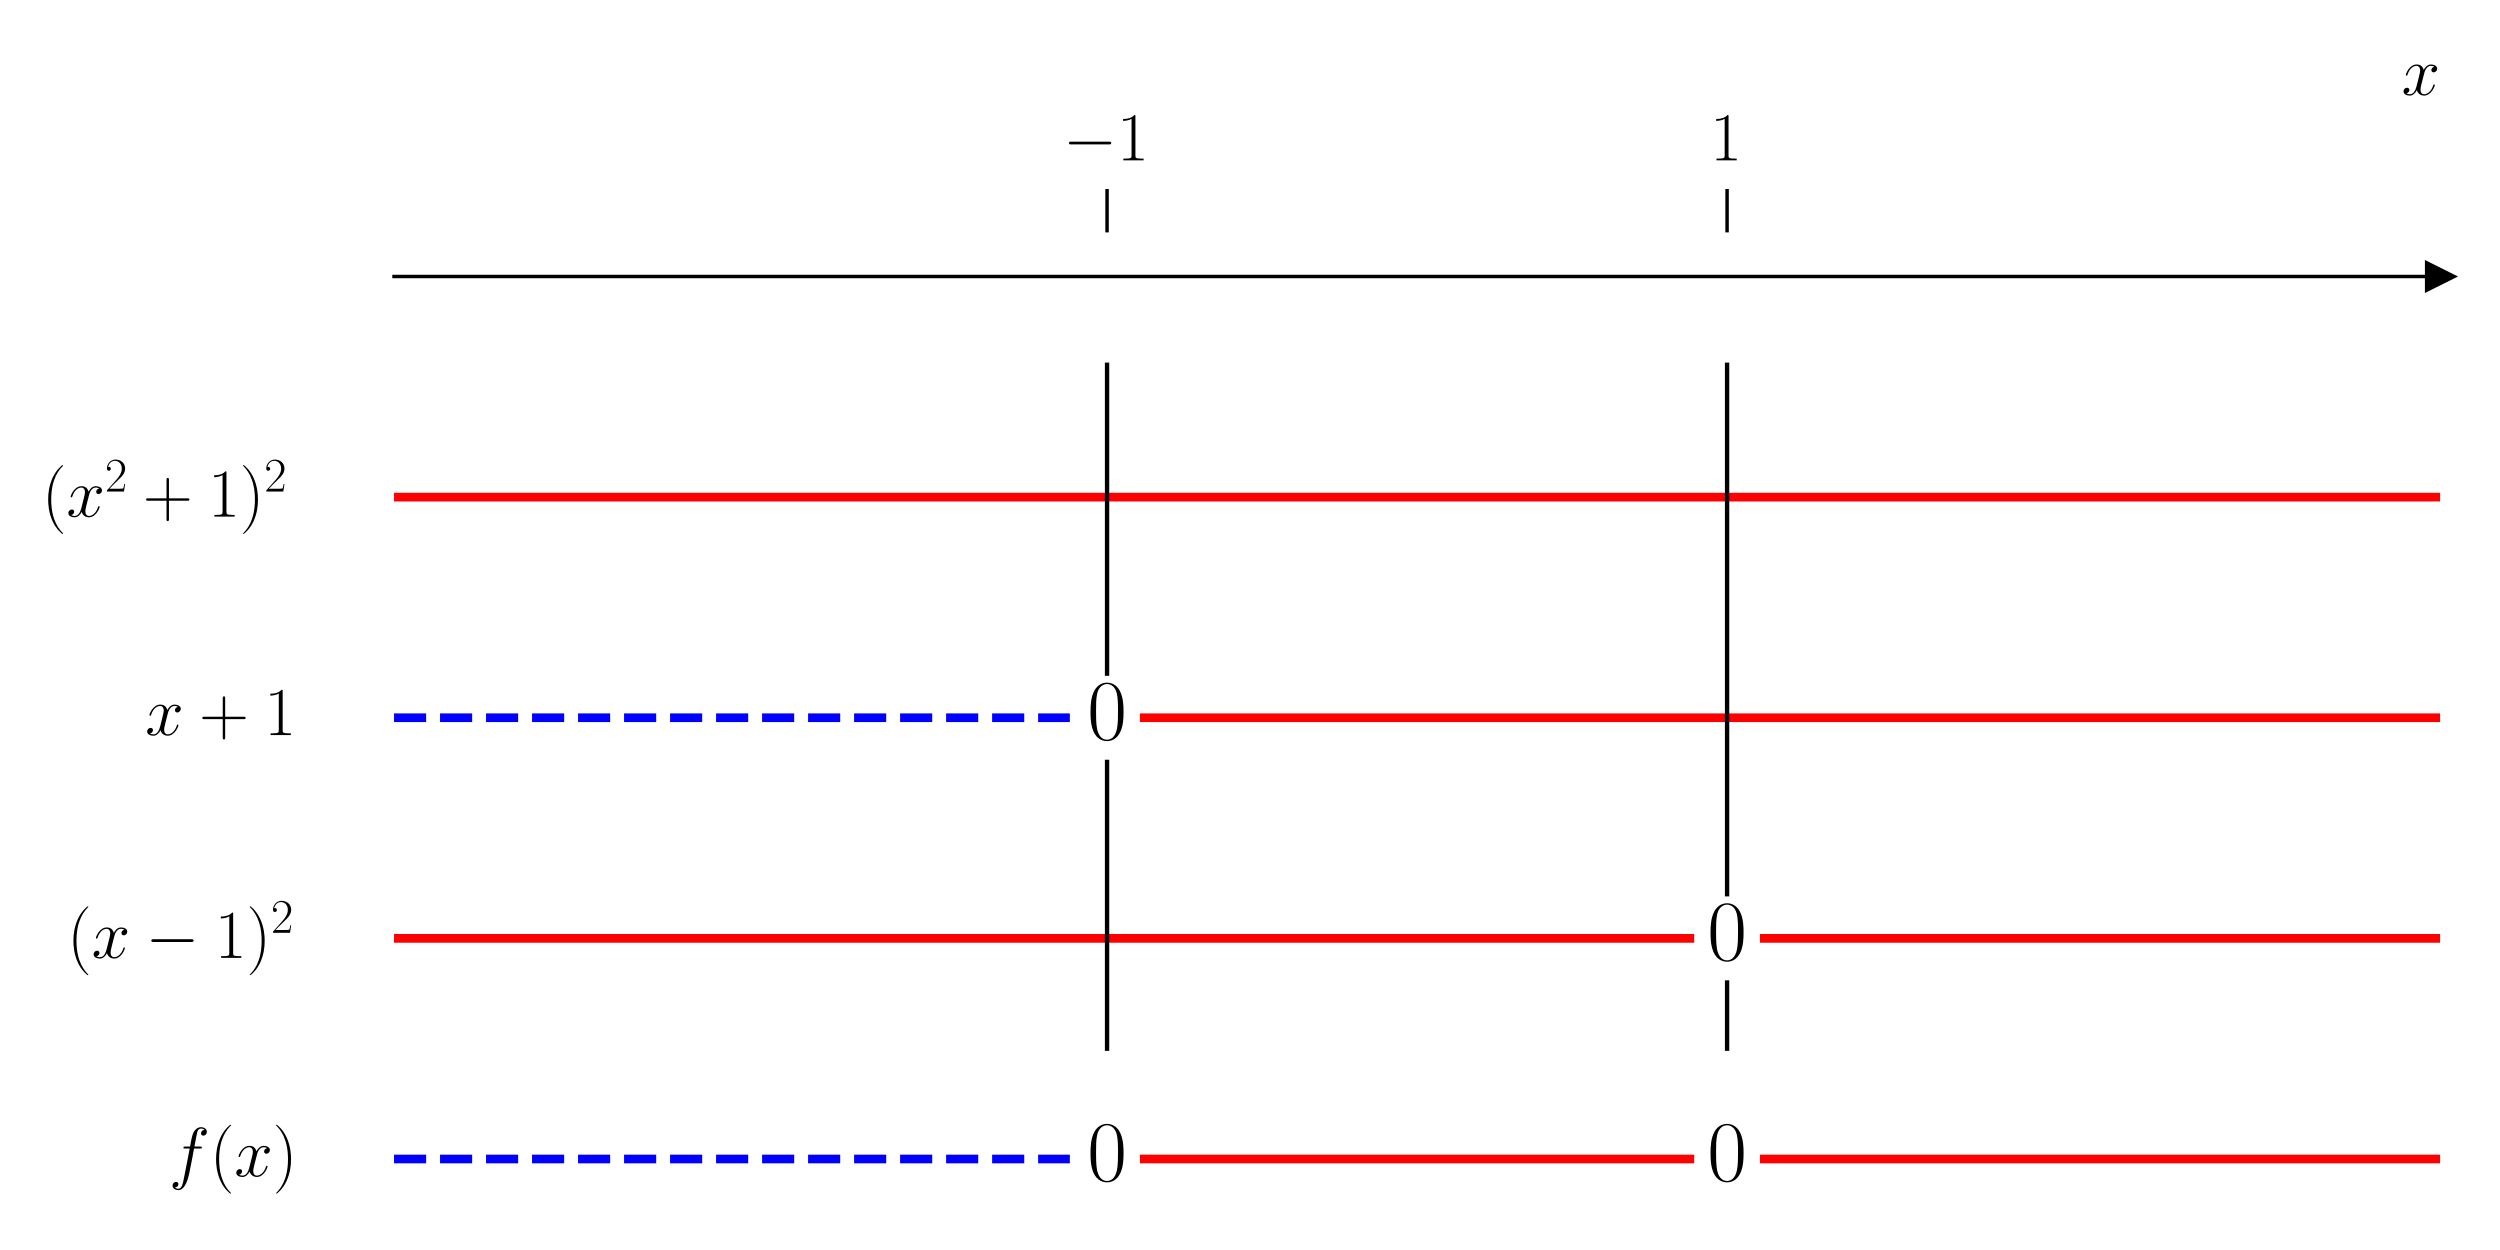
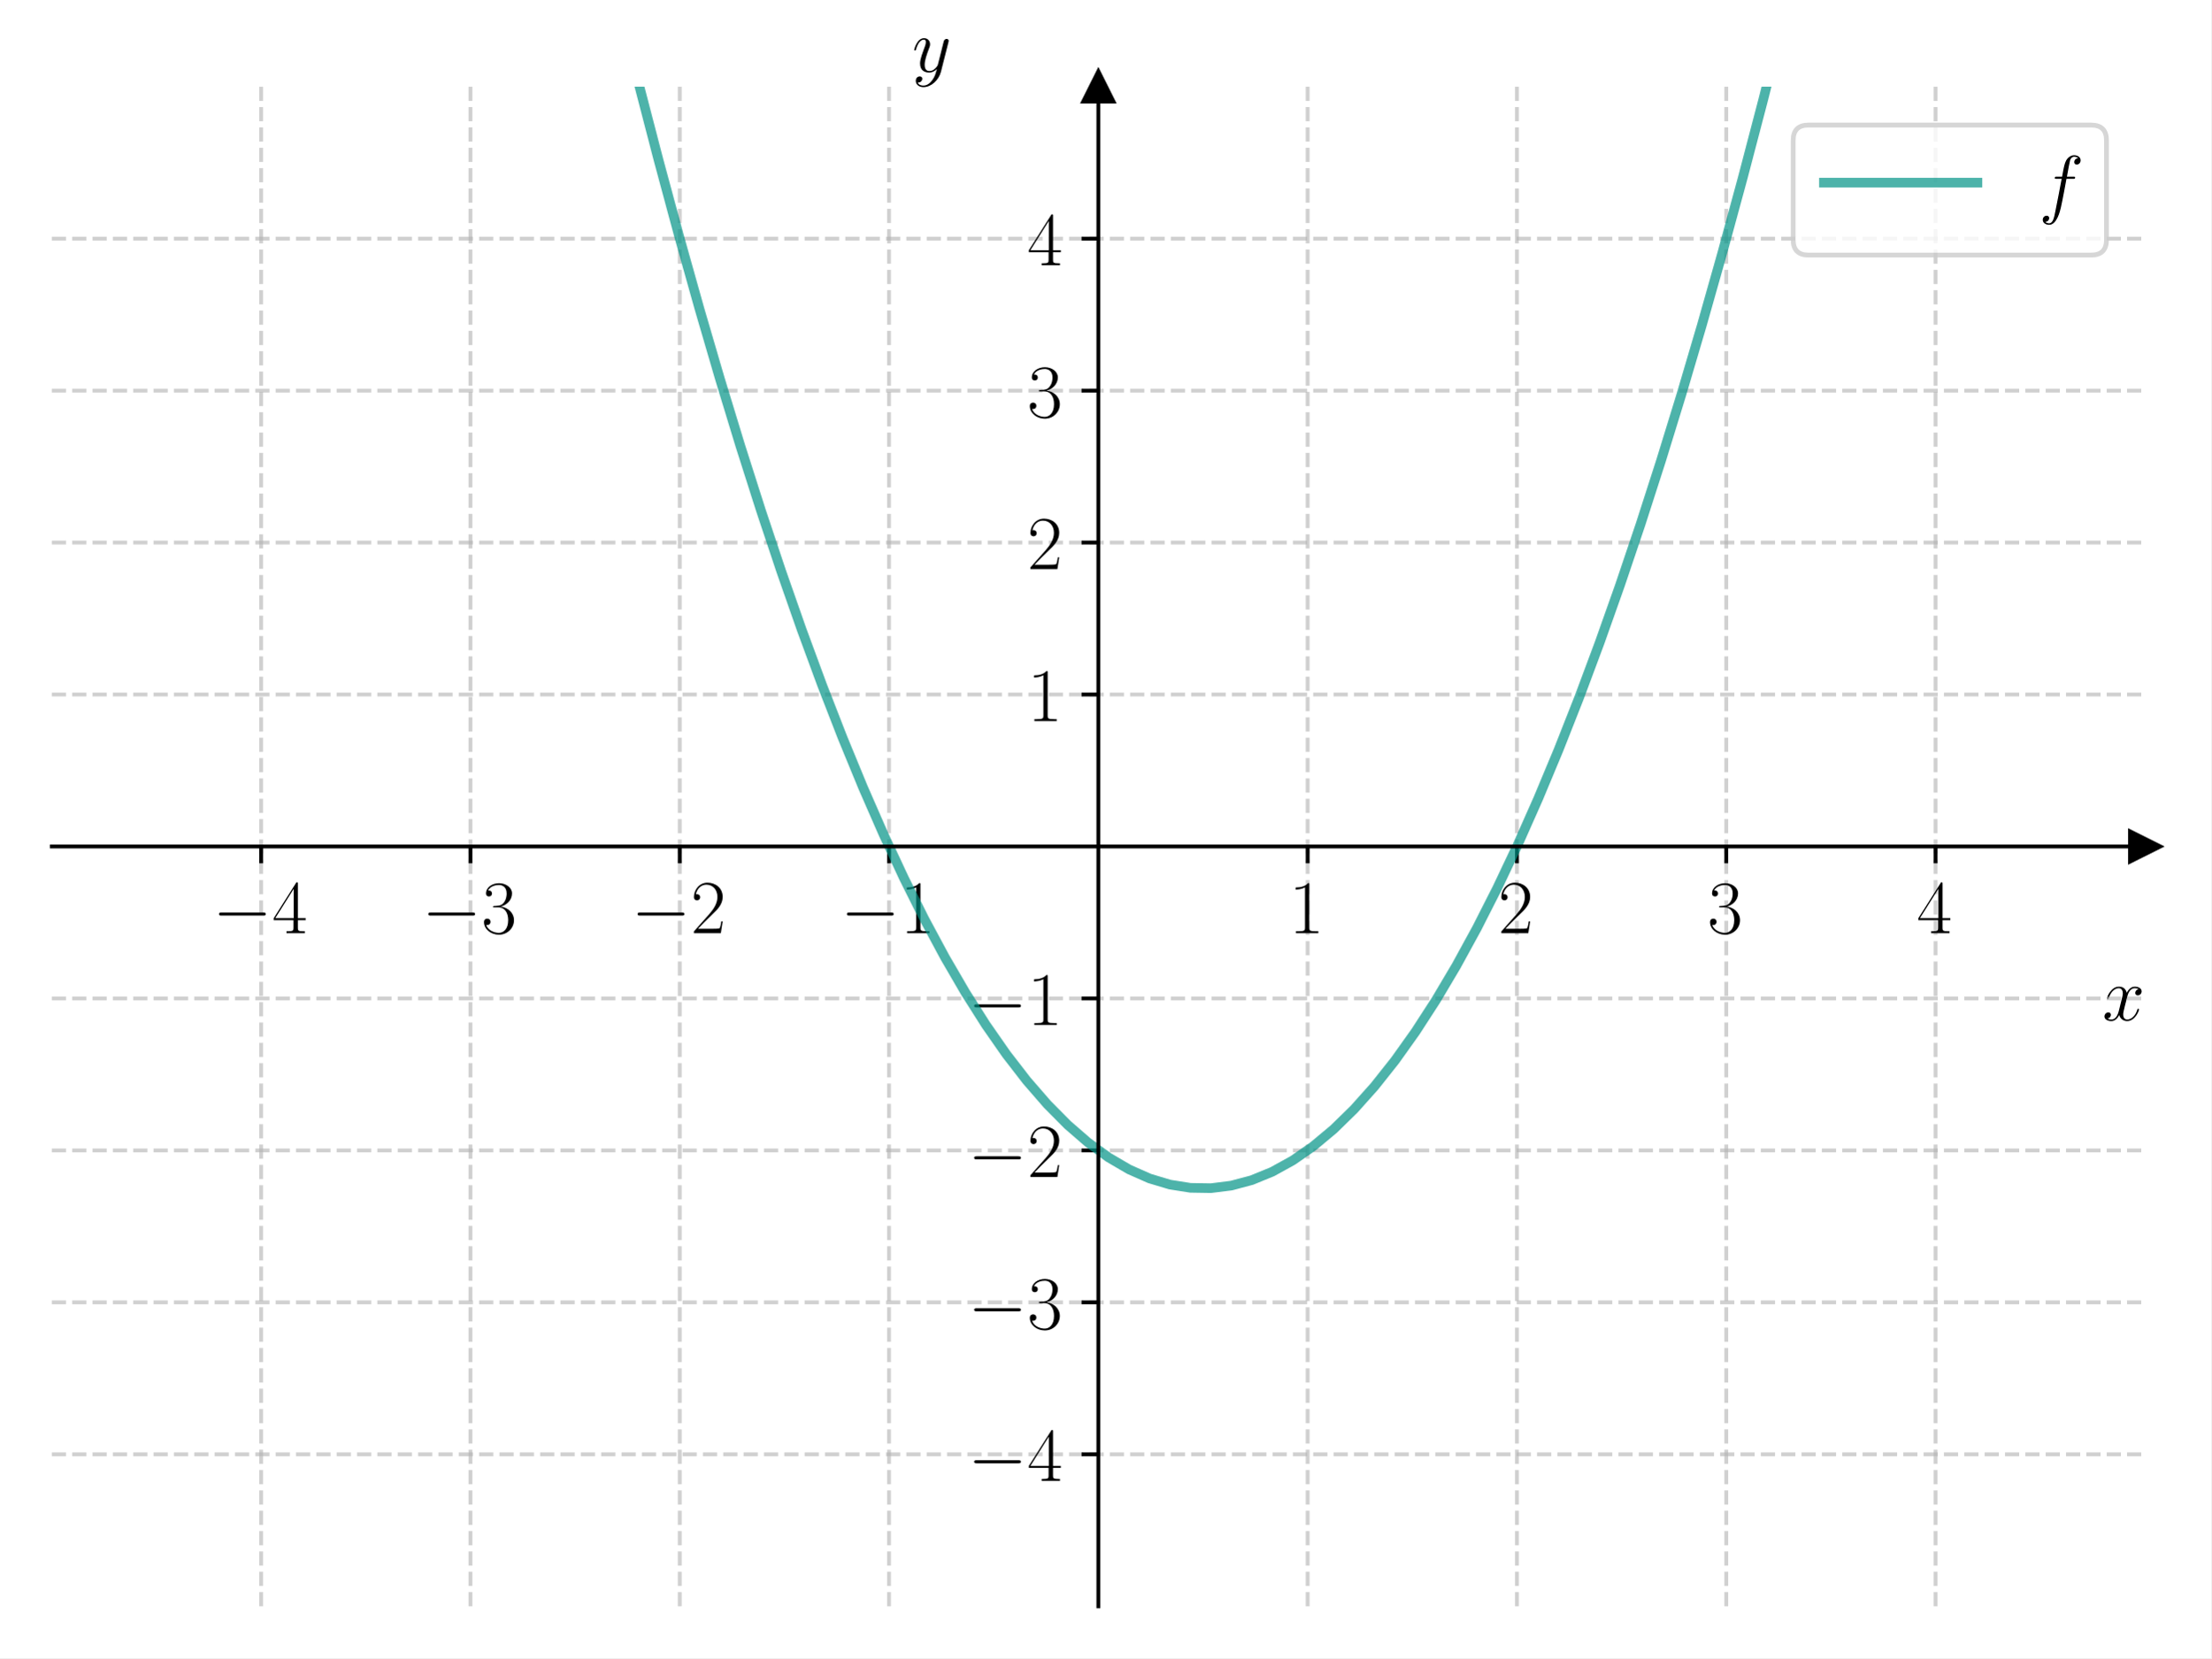
- <svg xmlns="http://www.w3.org/2000/svg" xmlns:xlink="http://www.w3.org/1999/xlink" width="576pt" height="288pt" viewBox="0 0 576 288" version="1.1">
+ <svg xmlns="http://www.w3.org/2000/svg" xmlns:xlink="http://www.w3.org/1999/xlink" width="460.8pt" height="345.6pt" viewBox="0 0 460.8 345.6" version="1.1">
  <defs>
    <style type="text/css">*{stroke-linejoin: round; stroke-linecap: butt}</style>
  </defs>
  <g id="figure_1">
    <g id="patch_1">
-       <path d="M 0 288  L 576 288  L 576 0  L 0 0  z " style="fill: #ffffff" />
+       <path d="M 0 345.6  L 460.8 345.6  L 460.8 0  L 0 0  z " style="fill: #ffffff" />
    </g>
    <g id="axes_1">
      <g id="patch_2">
-         <path d="M 90.784 277.2  L 562.2 277.2  L 562.2 53.539  L 90.784 53.539  z " style="fill: #ffffff" />
+         <path d="M 10.8 334.8  L 447 334.8  L 447 18.065  L 10.8 18.065  z " style="fill: #ffffff" />
      </g>
      <g id="matplotlib.axis_1">
        <g id="xtick_1">
          <g id="line2d_1">
-             <defs>
-               <path id="mc274e91685" d="M 0 0  L 0 -10  " style="stroke: #000000; stroke-width: 0.8" />
-             </defs>
-             <g>
-               <use xlink:href="#mc274e91685" x="255.065" y="53.539" style="stroke: #000000; stroke-width: 0.8" />
+             <path d="M 54.42 334.8  L 54.42 18.065  " clip-path="url(#p35b4b54b92)" style="fill: none; stroke-dasharray: 2.96,1.28; stroke-dashoffset: 0; stroke: #b0b0b0; stroke-opacity: 0.6; stroke-width: 0.8" />
+           </g>
+           <g id="line2d_2">
+             <defs>
+               <path id="m2659e8763a" d="M 0 0  L 0 3.5  " style="stroke: #000000; stroke-width: 0.8" />
+             </defs>
+             <g>
+               <use xlink:href="#m2659e8763a" x="54.42" y="176.432" style="stroke: #000000; stroke-width: 0.8" />
            </g>
          </g>
          <g id="text_1">
-             <g transform="translate(244.9645 36.93918) scale(0.16 -0.16)">
+             <g transform="translate(44.31901 194.5019) scale(0.16 -0.16)">
              <defs>
                <path id="CMSY10-0" d="M 4218 1472  C 4326 1472 4442 1472 4442 1600  C 4442 1728 4326 1728 4218 1728  L 755 1728  C 646 1728 531 1728 531 1600  C 531 1472 646 1472 755 1472  L 4218 1472  z " transform="scale(0.015625)" />
+                 <path id="CMR17-34" d="M 2150 4122  C 2150 4256 2144 4256 2029 4256  L 128 1254  L 128 1088  L 1779 1088  L 1779 457  C 1779 224 1766 160 1318 160  L 1197 160  L 1197 0  C 1402 0 1747 0 1965 0  C 2182 0 2528 0 2733 0  L 2733 160  L 2611 160  C 2163 160 2150 224 2150 457  L 2150 1088  L 2803 1088  L 2803 1254  L 2150 1254  L 2150 4122  z M 1798 3703  L 1798 1254  L 256 1254  L 1798 3703  z " transform="scale(0.015625)" />
+               </defs>
+               <use xlink:href="#CMSY10-0" transform="scale(0.996264)" />
+               <use xlink:href="#CMR17-34" transform="translate(77.48747 0) scale(0.996264)" />
+             </g>
+           </g>
+         </g>
+         <g id="xtick_2">
+           <g id="line2d_3">
+             <path d="M 98.04 334.8  L 98.04 18.065  " clip-path="url(#p35b4b54b92)" style="fill: none; stroke-dasharray: 2.96,1.28; stroke-dashoffset: 0; stroke: #b0b0b0; stroke-opacity: 0.6; stroke-width: 0.8" />
+           </g>
+           <g id="line2d_4">
+             <g>
+               <use xlink:href="#m2659e8763a" x="98.04" y="176.432" style="stroke: #000000; stroke-width: 0.8" />
+             </g>
+           </g>
+           <g id="text_2">
+             <g transform="translate(87.93901 194.5019) scale(0.16 -0.16)">
+               <defs>
+                 <path id="CMR17-33" d="M 1414 2157  C 1984 2157 2234 1662 2234 1090  C 2234 320 1824 25 1453 25  C 1114 25 563 194 390 693  C 422 680 454 680 486 680  C 640 680 755 782 755 948  C 755 1133 614 1216 486 1216  C 378 1216 211 1165 211 926  C 211 335 787 -128 1466 -128  C 2176 -128 2720 430 2720 1085  C 2720 1707 2208 2157 1600 2227  C 2086 2328 2554 2756 2554 3329  C 2554 3820 2048 4179 1472 4179  C 890 4179 378 3829 378 3329  C 378 3110 544 3072 627 3072  C 762 3072 877 3155 877 3321  C 877 3486 762 3569 627 3569  C 602 3569 570 3569 544 3557  C 730 3959 1235 4032 1459 4032  C 1683 4032 2106 3925 2106 3320  C 2106 3143 2080 2828 1862 2550  C 1670 2304 1453 2304 1242 2284  C 1210 2284 1062 2269 1037 2269  C 992 2263 966 2257 966 2208  C 966 2163 973 2157 1101 2157  L 1414 2157  z " transform="scale(0.015625)" />
+               </defs>
+               <use xlink:href="#CMSY10-0" transform="scale(0.996264)" />
+               <use xlink:href="#CMR17-33" transform="translate(77.48747 0) scale(0.996264)" />
+             </g>
+           </g>
+         </g>
+         <g id="xtick_3">
+           <g id="line2d_5">
+             <path d="M 141.66 334.8  L 141.66 18.065  " clip-path="url(#p35b4b54b92)" style="fill: none; stroke-dasharray: 2.96,1.28; stroke-dashoffset: 0; stroke: #b0b0b0; stroke-opacity: 0.6; stroke-width: 0.8" />
+           </g>
+           <g id="line2d_6">
+             <g>
+               <use xlink:href="#m2659e8763a" x="141.66" y="176.432" style="stroke: #000000; stroke-width: 0.8" />
+             </g>
+           </g>
+           <g id="text_3">
+             <g transform="translate(131.559 194.5019) scale(0.16 -0.16)">
+               <defs>
+                 <path id="CMR17-32" d="M 2669 989  L 2554 989  C 2490 536 2438 459 2413 420  C 2381 369 1920 369 1830 369  L 602 369  C 832 619 1280 1072 1824 1597  C 2214 1967 2669 2402 2669 3035  C 2669 3790 2067 4224 1395 4224  C 691 4224 262 3604 262 3030  C 262 2780 448 2748 525 2748  C 589 2748 781 2787 781 3010  C 781 3207 614 3264 525 3264  C 486 3264 448 3258 422 3245  C 544 3790 915 4058 1306 4058  C 1862 4058 2227 3617 2227 3035  C 2227 2479 1901 2000 1536 1584  L 262 146  L 262 0  L 2515 0  L 2669 989  z " transform="scale(0.015625)" />
+               </defs>
+               <use xlink:href="#CMSY10-0" transform="scale(0.996264)" />
+               <use xlink:href="#CMR17-32" transform="translate(77.48747 0) scale(0.996264)" />
+             </g>
+           </g>
+         </g>
+         <g id="xtick_4">
+           <g id="line2d_7">
+             <path d="M 185.28 334.8  L 185.28 18.065  " clip-path="url(#p35b4b54b92)" style="fill: none; stroke-dasharray: 2.96,1.28; stroke-dashoffset: 0; stroke: #b0b0b0; stroke-opacity: 0.6; stroke-width: 0.8" />
+           </g>
+           <g id="line2d_8">
+             <g>
+               <use xlink:href="#m2659e8763a" x="185.28" y="176.432" style="stroke: #000000; stroke-width: 0.8" />
+             </g>
+           </g>
+           <g id="text_4">
+             <g transform="translate(175.179 194.5019) scale(0.16 -0.16)">
+               <defs>
                <path id="CMR17-31" d="M 1702 4058  C 1702 4192 1696 4192 1606 4192  C 1357 3916 979 3827 621 3827  C 602 3827 570 3827 563 3808  C 557 3795 557 3782 557 3648  C 755 3648 1088 3686 1344 3839  L 1344 461  C 1344 236 1331 160 781 160  L 589 160  L 589 0  C 896 0 1216 0 1523 0  C 1830 0 2150 0 2458 0  L 2458 160  L 2266 160  C 1715 160 1702 230 1702 458  L 1702 4058  z " transform="scale(0.015625)" />
              </defs>
              <use xlink:href="#CMSY10-0" transform="scale(0.996264)" />
              <use xlink:href="#CMR17-31" transform="translate(77.48747 0) scale(0.996264)" />
            </g>
          </g>
        </g>
-         <g id="xtick_2">
-           <g id="line2d_2">
-             <g>
-               <use xlink:href="#mc274e91685" x="397.919" y="53.539" style="stroke: #000000; stroke-width: 0.8" />
-             </g>
-           </g>
-           <g id="text_2">
-             <g transform="translate(394.0167 36.93918) scale(0.16 -0.16)">
+         <g id="xtick_5">
+           <g id="line2d_9">
+             <path d="M 272.52 334.8  L 272.52 18.065  " clip-path="url(#p35b4b54b92)" style="fill: none; stroke-dasharray: 2.96,1.28; stroke-dashoffset: 0; stroke: #b0b0b0; stroke-opacity: 0.6; stroke-width: 0.8" />
+           </g>
+           <g id="line2d_10">
+             <g>
+               <use xlink:href="#m2659e8763a" x="272.52" y="176.432" style="stroke: #000000; stroke-width: 0.8" />
+             </g>
+           </g>
+           <g id="text_5">
+             <g transform="translate(268.618 194.5019) scale(0.16 -0.16)">
              <use xlink:href="#CMR17-31" transform="scale(0.996264)" />
            </g>
          </g>
        </g>
-         <g id="text_3">
-           <g transform="translate(553.3306 21.86959) scale(0.16 -0.16)">
+         <g id="xtick_6">
+           <g id="line2d_11">
+             <path d="M 316.14 334.8  L 316.14 18.065  " clip-path="url(#p35b4b54b92)" style="fill: none; stroke-dasharray: 2.96,1.28; stroke-dashoffset: 0; stroke: #b0b0b0; stroke-opacity: 0.6; stroke-width: 0.8" />
+           </g>
+           <g id="line2d_12">
+             <g>
+               <use xlink:href="#m2659e8763a" x="316.14" y="176.432" style="stroke: #000000; stroke-width: 0.8" />
+             </g>
+           </g>
+           <g id="text_6">
+             <g transform="translate(312.238 194.5019) scale(0.16 -0.16)">
+               <use xlink:href="#CMR17-32" transform="scale(0.996264)" />
+             </g>
+           </g>
+         </g>
+         <g id="xtick_7">
+           <g id="line2d_13">
+             <path d="M 359.76 334.8  L 359.76 18.065  " clip-path="url(#p35b4b54b92)" style="fill: none; stroke-dasharray: 2.96,1.28; stroke-dashoffset: 0; stroke: #b0b0b0; stroke-opacity: 0.6; stroke-width: 0.8" />
+           </g>
+           <g id="line2d_14">
+             <g>
+               <use xlink:href="#m2659e8763a" x="359.76" y="176.432" style="stroke: #000000; stroke-width: 0.8" />
+             </g>
+           </g>
+           <g id="text_7">
+             <g transform="translate(355.858 194.5019) scale(0.16 -0.16)">
+               <use xlink:href="#CMR17-33" transform="scale(0.996264)" />
+             </g>
+           </g>
+         </g>
+         <g id="xtick_8">
+           <g id="line2d_15">
+             <path d="M 403.38 334.8  L 403.38 18.065  " clip-path="url(#p35b4b54b92)" style="fill: none; stroke-dasharray: 2.96,1.28; stroke-dashoffset: 0; stroke: #b0b0b0; stroke-opacity: 0.6; stroke-width: 0.8" />
+           </g>
+           <g id="line2d_16">
+             <g>
+               <use xlink:href="#m2659e8763a" x="403.38" y="176.432" style="stroke: #000000; stroke-width: 0.8" />
+             </g>
+           </g>
+           <g id="text_8">
+             <g transform="translate(399.478 194.5019) scale(0.16 -0.16)">
+               <use xlink:href="#CMR17-34" transform="scale(0.996264)" />
+             </g>
+           </g>
+         </g>
+         <g id="text_9">
+           <g transform="translate(438.1306 212.6709) scale(0.16 -0.16)">
            <defs>
              <path id="CMMI12-78" d="M 3034 2606  C 2829 2567 2752 2414 2752 2293  C 2752 2139 2874 2088 2963 2088  C 3155 2088 3290 2254 3290 2427  C 3290 2695 2982 2816 2714 2816  C 2323 2816 2106 2433 2048 2312  C 1901 2816 1504 2816 1389 2816  C 736 2816 390 1980 390 1839  C 390 1814 416 1782 461 1782  C 512 1782 525 1820 538 1846  C 755 2555 1184 2689 1370 2689  C 1658 2689 1715 2420 1715 2267  C 1715 2127 1677 1980 1600 1673  L 1382 798  C 1286 415 1101 64 762 64  C 730 64 570 64 435 147  C 666 192 717 383 717 460  C 717 588 621 664 499 664  C 346 664 179 530 179 326  C 179 57 480 -64 755 -64  C 1062 -64 1280 179 1414 441  C 1517 64 1837 -64 2074 -64  C 2726 -64 3072 773 3072 913  C 3072 945 3046 971 3008 971  C 2950 971 2944 939 2925 888  C 2752 326 2381 64 2093 64  C 1869 64 1747 230 1747 492  C 1747 632 1773 734 1875 1156  L 2099 2024  C 2195 2408 2413 2689 2707 2689  C 2720 2689 2899 2689 3034 2606  z " transform="scale(0.015625)" />
            </defs>
            <use xlink:href="#CMMI12-78" transform="scale(0.996264)" />
          </g>
        </g>
      </g>
-       <g id="matplotlib.axis_2" />
-       <g id="line2d_3">
+       <g id="matplotlib.axis_2">
+         <g id="ytick_1">
+           <g id="line2d_17">
+             <path d="M 10.8 303.126  L 447 303.126  " clip-path="url(#p35b4b54b92)" style="fill: none; stroke-dasharray: 2.96,1.28; stroke-dashoffset: 0; stroke: #b0b0b0; stroke-opacity: 0.6; stroke-width: 0.8" />
+           </g>
+           <g id="line2d_18">
+             <defs>
+               <path id="m24891b0102" d="M 0 0  L -3.5 0  " style="stroke: #000000; stroke-width: 0.8" />
+             </defs>
+             <g>
+               <use xlink:href="#m24891b0102" x="228.9" y="303.126" style="stroke: #000000; stroke-width: 0.8" />
+             </g>
+           </g>
+           <g id="text_10">
+             <g transform="translate(201.698 308.6612) scale(0.16 -0.16)">
+               <use xlink:href="#CMSY10-0" transform="scale(0.996264)" />
+               <use xlink:href="#CMR17-34" transform="translate(77.48747 0) scale(0.996264)" />
+             </g>
+           </g>
+         </g>
+         <g id="ytick_2">
+           <g id="line2d_19">
+             <path d="M 10.8 271.453  L 447 271.453  " clip-path="url(#p35b4b54b92)" style="fill: none; stroke-dasharray: 2.96,1.28; stroke-dashoffset: 0; stroke: #b0b0b0; stroke-opacity: 0.6; stroke-width: 0.8" />
+           </g>
+           <g id="line2d_20">
+             <g>
+               <use xlink:href="#m24891b0102" x="228.9" y="271.453" style="stroke: #000000; stroke-width: 0.8" />
+             </g>
+           </g>
+           <g id="text_11">
+             <g transform="translate(201.698 276.9877) scale(0.16 -0.16)">
+               <use xlink:href="#CMSY10-0" transform="scale(0.996264)" />
+               <use xlink:href="#CMR17-33" transform="translate(77.48747 0) scale(0.996264)" />
+             </g>
+           </g>
+         </g>
+         <g id="ytick_3">
+           <g id="line2d_21">
+             <path d="M 10.8 239.779  L 447 239.779  " clip-path="url(#p35b4b54b92)" style="fill: none; stroke-dasharray: 2.96,1.28; stroke-dashoffset: 0; stroke: #b0b0b0; stroke-opacity: 0.6; stroke-width: 0.8" />
+           </g>
+           <g id="line2d_22">
+             <g>
+               <use xlink:href="#m24891b0102" x="228.9" y="239.779" style="stroke: #000000; stroke-width: 0.8" />
+             </g>
+           </g>
+           <g id="text_12">
+             <g transform="translate(201.698 245.3142) scale(0.16 -0.16)">
+               <use xlink:href="#CMSY10-0" transform="scale(0.996264)" />
+               <use xlink:href="#CMR17-32" transform="translate(77.48747 0) scale(0.996264)" />
+             </g>
+           </g>
+         </g>
+         <g id="ytick_4">
+           <g id="line2d_23">
+             <path d="M 10.8 208.106  L 447 208.106  " clip-path="url(#p35b4b54b92)" style="fill: none; stroke-dasharray: 2.96,1.28; stroke-dashoffset: 0; stroke: #b0b0b0; stroke-opacity: 0.6; stroke-width: 0.8" />
+           </g>
+           <g id="line2d_24">
+             <g>
+               <use xlink:href="#m24891b0102" x="228.9" y="208.106" style="stroke: #000000; stroke-width: 0.8" />
+             </g>
+           </g>
+           <g id="text_13">
+             <g transform="translate(201.698 213.6406) scale(0.16 -0.16)">
+               <use xlink:href="#CMSY10-0" transform="scale(0.996264)" />
+               <use xlink:href="#CMR17-31" transform="translate(77.48747 0) scale(0.996264)" />
+             </g>
+           </g>
+         </g>
+         <g id="ytick_5">
+           <g id="line2d_25">
+             <path d="M 10.8 144.759  L 447 144.759  " clip-path="url(#p35b4b54b92)" style="fill: none; stroke-dasharray: 2.96,1.28; stroke-dashoffset: 0; stroke: #b0b0b0; stroke-opacity: 0.6; stroke-width: 0.8" />
+           </g>
+           <g id="line2d_26">
+             <g>
+               <use xlink:href="#m24891b0102" x="228.9" y="144.759" style="stroke: #000000; stroke-width: 0.8" />
+             </g>
+           </g>
+           <g id="text_14">
+             <g transform="translate(214.096 150.2935) scale(0.16 -0.16)">
+               <use xlink:href="#CMR17-31" transform="scale(0.996264)" />
+             </g>
+           </g>
+         </g>
+         <g id="ytick_6">
+           <g id="line2d_27">
+             <path d="M 10.8 113.085  L 447 113.085  " clip-path="url(#p35b4b54b92)" style="fill: none; stroke-dasharray: 2.96,1.28; stroke-dashoffset: 0; stroke: #b0b0b0; stroke-opacity: 0.6; stroke-width: 0.8" />
+           </g>
+           <g id="line2d_28">
+             <g>
+               <use xlink:href="#m24891b0102" x="228.9" y="113.085" style="stroke: #000000; stroke-width: 0.8" />
+             </g>
+           </g>
+           <g id="text_15">
+             <g transform="translate(214.096 118.62) scale(0.16 -0.16)">
+               <use xlink:href="#CMR17-32" transform="scale(0.996264)" />
+             </g>
+           </g>
+         </g>
+         <g id="ytick_7">
+           <g id="line2d_29">
+             <path d="M 10.8 81.412  L 447 81.412  " clip-path="url(#p35b4b54b92)" style="fill: none; stroke-dasharray: 2.96,1.28; stroke-dashoffset: 0; stroke: #b0b0b0; stroke-opacity: 0.6; stroke-width: 0.8" />
+           </g>
+           <g id="line2d_30">
+             <g>
+               <use xlink:href="#m24891b0102" x="228.9" y="81.412" style="stroke: #000000; stroke-width: 0.8" />
+             </g>
+           </g>
+           <g id="text_16">
+             <g transform="translate(214.096 86.94642) scale(0.16 -0.16)">
+               <use xlink:href="#CMR17-33" transform="scale(0.996264)" />
+             </g>
+           </g>
+         </g>
+         <g id="ytick_8">
+           <g id="line2d_31">
+             <path d="M 10.8 49.738  L 447 49.738  " clip-path="url(#p35b4b54b92)" style="fill: none; stroke-dasharray: 2.96,1.28; stroke-dashoffset: 0; stroke: #b0b0b0; stroke-opacity: 0.6; stroke-width: 0.8" />
+           </g>
+           <g id="line2d_32">
+             <g>
+               <use xlink:href="#m24891b0102" x="228.9" y="49.738" style="stroke: #000000; stroke-width: 0.8" />
+             </g>
+           </g>
+           <g id="text_17">
+             <g transform="translate(214.096 55.27287) scale(0.16 -0.16)">
+               <use xlink:href="#CMR17-34" transform="scale(0.996264)" />
+             </g>
+           </g>
+         </g>
+         <g id="text_18">
+           <g transform="translate(190.0877 14.96506) scale(0.16 -0.16)">
+             <defs>
+               <path id="CMMI12-79" d="M 1683 -700  C 1510 -939 1261 -1152 947 -1152  C 870 -1152 563 -1152 467 -889  C 486 -895 518 -895 531 -895  C 723 -895 851 -729 851 -582  C 851 -435 730 -384 634 -384  C 531 -384 307 -458 307 -759  C 307 -1071 582 -1286 947 -1286  C 1587 -1286 2234 -700 2413 6  L 3040 2485  C 3046 2517 3059 2556 3059 2594  C 3059 2689 2982 2753 2886 2753  C 2829 2753 2694 2727 2643 2535  L 2170 658  C 2138 543 2138 530 2086 460  C 1958 281 1747 64 1440 64  C 1082 64 1050 415 1050 588  C 1050 952 1222 1443 1395 1903  C 1466 2088 1504 2178 1504 2305  C 1504 2574 1312 2816 998 2816  C 410 2816 173 1890 173 1839  C 173 1814 198 1782 243 1782  C 301 1782 307 1807 333 1897  C 486 2433 730 2689 979 2689  C 1037 2689 1146 2689 1146 2478  C 1146 2312 1075 2127 979 1884  C 666 1047 666 837 666 683  C 666 77 1101 -64 1421 -64  C 1606 -64 1837 -6 2061 230  L 2067 224  C 1971 -147 1907 -392 1683 -700  z " transform="scale(0.015625)" />
+             </defs>
+             <use xlink:href="#CMMI12-79" transform="scale(0.996264)" />
+           </g>
+         </g>
+       </g>
+       <g id="line2d_33">
        <defs>
-           <path id="m1b3ceb3adf" d="M 3 0  L -3 -3  L -3 3  z " style="stroke: #000000; stroke-linejoin: miter" />
+           <path id="m92255d753a" d="M 3 0  L -3 -3  L -3 3  z " style="stroke: #000000; stroke-linejoin: miter" />
        </defs>
        <g>
-           <use xlink:href="#m1b3ceb3adf" x="562.2" y="63.705" style="stroke: #000000; stroke-linejoin: miter" />
-         </g>
-       </g>
-       <g id="line2d_4">
-         <path d="M 90.784 114.537  L 562.2 114.537  " clip-path="url(#pd5590e5324)" style="fill: none; stroke: #ff0000; stroke-width: 2; stroke-linecap: square" />
-       </g>
-       <g id="line2d_5">
-         <path d="M 90.784 165.369  L 246.494 165.369  " clip-path="url(#pd5590e5324)" style="fill: none; stroke-dasharray: 7.4,3.2; stroke-dashoffset: 0; stroke: #0000ff; stroke-width: 2" />
-       </g>
-       <g id="line2d_6">
-         <path d="M 263.637 165.369  L 562.2 165.369  " clip-path="url(#pd5590e5324)" style="fill: none; stroke: #ff0000; stroke-width: 2; stroke-linecap: square" />
-       </g>
-       <g id="line2d_7">
-         <path d="M 90.784 216.201  L 389.348 216.201  " clip-path="url(#pd5590e5324)" style="fill: none; stroke: #ff0000; stroke-width: 2; stroke-linecap: square" />
-       </g>
-       <g id="line2d_8">
-         <path d="M 406.49 216.201  L 562.2 216.201  " clip-path="url(#pd5590e5324)" style="fill: none; stroke: #ff0000; stroke-width: 2; stroke-linecap: square" />
-       </g>
-       <g id="line2d_9">
-         <path d="M 90.784 267.034  L 246.494 267.034  " clip-path="url(#pd5590e5324)" style="fill: none; stroke-dasharray: 7.4,3.2; stroke-dashoffset: 0; stroke: #0000ff; stroke-width: 2" />
-       </g>
-       <g id="line2d_10">
-         <path d="M 263.637 267.034  L 389.348 267.034  " clip-path="url(#pd5590e5324)" style="fill: none; stroke: #ff0000; stroke-width: 2; stroke-linecap: square" />
-       </g>
-       <g id="line2d_11">
-         <path d="M 406.49 267.034  L 562.2 267.034  " clip-path="url(#pd5590e5324)" style="fill: none; stroke: #ff0000; stroke-width: 2; stroke-linecap: square" />
-       </g>
-       <g id="line2d_12">
-         <path d="M 255.065 241.618  L 255.065 175.536  " clip-path="url(#pd5590e5324)" style="fill: none; stroke: #000000; stroke-linecap: square" />
-       </g>
-       <g id="line2d_13">
-         <path d="M 255.065 155.203  L 255.065 84.038  " clip-path="url(#pd5590e5324)" style="fill: none; stroke: #000000; stroke-linecap: square" />
-       </g>
-       <g id="line2d_14">
-         <path d="M 397.919 241.618  L 397.919 226.368  " clip-path="url(#pd5590e5324)" style="fill: none; stroke: #000000; stroke-linecap: square" />
-       </g>
-       <g id="line2d_15">
-         <path d="M 397.919 206.035  L 397.919 84.038  " clip-path="url(#pd5590e5324)" style="fill: none; stroke: #000000; stroke-linecap: square" />
+           <use xlink:href="#m92255d753a" x="447" y="176.432" style="stroke: #000000; stroke-linejoin: miter" />
+         </g>
+       </g>
+       <g id="line2d_34">
+         <defs>
+           <path id="ma3c0a3289c" d="M 0 -3  L -3 3  L 3 3  z " style="stroke: #000000; stroke-linejoin: miter" />
+         </defs>
+         <g>
+           <use xlink:href="#ma3c0a3289c" x="228.9" y="18.065" style="stroke: #000000; stroke-linejoin: miter" />
+         </g>
+       </g>
+       <g id="line2d_35">
+         <path d="M 128.485 -1  L 128.698 -0.12  L 132.962 16.898  L 137.226 33.311  L 141.489 49.118  L 145.753 64.321  L 150.017 78.918  L 154.281 92.909  L 158.545 106.296  L 162.809 119.077  L 167.073 131.252  L 171.337 142.823  L 175.601 153.788  L 179.865 164.148  L 184.129 173.902  L 188.393 183.052  L 192.657 191.595  L 196.921 199.534  L 201.184 206.867  L 205.448 213.595  L 209.712 219.718  L 213.976 225.235  L 218.24 230.147  L 222.504 234.454  L 226.768 238.156  L 231.032 241.252  L 235.296 243.743  L 239.56 245.628  L 243.824 246.908  L 248.088 247.583  L 252.352 247.653  L 256.616 247.117  L 260.879 245.976  L 265.143 244.23  L 269.407 241.878  L 273.671 238.921  L 277.935 235.359  L 282.199 231.192  L 286.463 226.419  L 290.727 221.041  L 294.991 215.057  L 299.255 208.468  L 303.519 201.274  L 307.783 193.475  L 312.047 185.07  L 316.311 176.06  L 320.574 166.445  L 324.838 156.224  L 329.102 145.398  L 333.366 133.967  L 337.63 121.931  L 341.894 109.289  L 346.158 96.042  L 350.422 82.189  L 354.686 67.732  L 358.95 52.668  L 363.214 37  L 367.478 20.726  L 371.742 3.847  L 372.924 -1  " clip-path="url(#p35b4b54b92)" style="fill: none; stroke: #029386; stroke-opacity: 0.7; stroke-width: 2; stroke-linecap: square" />
      </g>
      <g id="patch_3">
-         <path d="M 90.784 277.2  L 90.784 53.539  " style="fill: none" />
+         <path d="M 228.9 334.8  L 228.9 18.065  " style="fill: none; stroke: #000000; stroke-width: 0.8; stroke-linejoin: miter; stroke-linecap: square" />
      </g>
      <g id="patch_4">
-         <path d="M 562.2 277.2  L 562.2 53.539  " style="fill: none" />
+         <path d="M 447 334.8  L 447 18.065  " style="fill: none" />
      </g>
      <g id="patch_5">
-         <path d="M 90.784 63.705  L 562.2 63.705  " style="fill: none; stroke: #000000; stroke-width: 0.8; stroke-linejoin: miter; stroke-linecap: square" />
+         <path d="M 10.8 176.432  L 447 176.432  " style="fill: none; stroke: #000000; stroke-width: 0.8; stroke-linejoin: miter; stroke-linecap: square" />
      </g>
      <g id="patch_6">
-         <path d="M 90.784 53.539  L 562.2 53.539  " style="fill: none" />
-       </g>
-       <g id="text_4">
-         <g transform="translate(9.662918 119.0324) scale(0.16 -0.16)">
-           <defs>
-             <path id="CMR17-28" d="M 1958 -1561  C 1958 -1555 1958 -1542 1939 -1523  C 1645 -1224 858 -407 858 1581  C 858 3569 1632 4379 1946 4697  C 1946 4704 1958 4717 1958 4736  C 1958 4755 1939 4768 1914 4768  C 1843 4768 1299 4296 986 3594  C 666 2887 576 2199 576 1588  C 576 1128 621 351 1005 -471  C 1312 -1135 1837 -1600 1914 -1600  C 1946 -1600 1958 -1587 1958 -1561  z " transform="scale(0.015625)" />
-             <path id="CMR17-32" d="M 2669 989  L 2554 989  C 2490 536 2438 459 2413 420  C 2381 369 1920 369 1830 369  L 602 369  C 832 619 1280 1072 1824 1597  C 2214 1967 2669 2402 2669 3035  C 2669 3790 2067 4224 1395 4224  C 691 4224 262 3604 262 3030  C 262 2780 448 2748 525 2748  C 589 2748 781 2787 781 3010  C 781 3207 614 3264 525 3264  C 486 3264 448 3258 422 3245  C 544 3790 915 4058 1306 4058  C 1862 4058 2227 3617 2227 3035  C 2227 2479 1901 2000 1536 1584  L 262 146  L 262 0  L 2515 0  L 2669 989  z " transform="scale(0.015625)" />
-             <path id="CMR17-2b" d="M 2413 1472  L 4109 1472  C 4198 1472 4307 1472 4307 1580  C 4307 1695 4205 1695 4109 1695  L 2413 1695  L 2413 3386  C 2413 3475 2413 3584 2304 3584  C 2189 3584 2189 3482 2189 3386  L 2189 1695  L 493 1695  C 403 1695 294 1695 294 1587  C 294 1472 397 1472 493 1472  L 2189 1472  L 2189 -218  C 2189 -307 2189 -416 2298 -416  C 2413 -416 2413 -314 2413 -218  L 2413 1472  z " transform="scale(0.015625)" />
-             <path id="CMR17-29" d="M 1683 1581  C 1683 2040 1638 2817 1254 3639  C 947 4303 422 4768 346 4768  C 326 4768 301 4761 301 4729  C 301 4717 307 4710 314 4697  C 621 4378 1402 3568 1402 1584  C 1402 -407 627 -1217 314 -1537  C 307 -1549 301 -1556 301 -1568  C 301 -1600 326 -1600 346 -1600  C 416 -1600 960 -1128 1274 -426  C 1594 281 1683 969 1683 1581  z " transform="scale(0.015625)" />
-           </defs>
-           <use xlink:href="#CMR17-28" transform="scale(0.996264)" />
-           <use xlink:href="#CMMI12-78" transform="translate(35.28077 0) scale(0.996264)" />
-           <use xlink:href="#CMR17-32" transform="translate(90.71483 36.15364) scale(0.697382)" />
-           <use xlink:href="#CMR17-2b" transform="translate(145.3353 0) scale(0.996264)" />
-           <use xlink:href="#CMR17-31" transform="translate(239.1893 0) scale(0.996264)" />
-           <use xlink:href="#CMR17-29" transform="translate(284.8798 0) scale(0.996264)" />
-           <use xlink:href="#CMR17-32" transform="translate(320.1606 36.15364) scale(0.697382)" />
-         </g>
-       </g>
-       <g id="text_5">
-         <g transform="translate(33.45872 169.3544) scale(0.16 -0.16)">
-           <use xlink:href="#CMMI12-78" transform="scale(0.996264)" />
-           <use xlink:href="#CMR17-2b" transform="translate(77.57327 0) scale(0.996264)" />
-           <use xlink:href="#CMR17-31" transform="translate(171.4273 0) scale(0.996264)" />
-         </g>
-       </g>
-       <g id="text_6">
-         <g transform="translate(250.4964 170.35) scale(0.2 -0.2)">
-           <defs>
-             <path id="CMR17-30" d="M 2688 2025  C 2688 2416 2682 3080 2413 3591  C 2176 4039 1798 4198 1466 4198  C 1158 4198 768 4058 525 3597  C 269 3118 243 2524 243 2025  C 243 1661 250 1106 448 619  C 723 -39 1216 -128 1466 -128  C 1760 -128 2208 -7 2470 600  C 2662 1042 2688 1559 2688 2025  z M 1466 -26  C 1056 -26 813 325 723 812  C 653 1188 653 1738 653 2096  C 653 2588 653 2997 736 3387  C 858 3929 1216 4096 1466 4096  C 1728 4096 2067 3923 2189 3400  C 2272 3036 2278 2607 2278 2096  C 2278 1680 2278 1169 2202 792  C 2067 95 1690 -26 1466 -26  z " transform="scale(0.015625)" />
-           </defs>
-           <use xlink:href="#CMR17-30" transform="scale(0.996264)" />
-         </g>
-       </g>
-       <g id="text_7">
-         <g transform="translate(15.48166 220.6966) scale(0.16 -0.16)">
-           <use xlink:href="#CMR17-28" transform="scale(0.996264)" />
-           <use xlink:href="#CMMI12-78" transform="translate(35.28077 0) scale(0.996264)" />
-           <use xlink:href="#CMSY10-0" transform="translate(112.854 0) scale(0.996264)" />
-           <use xlink:href="#CMR17-31" transform="translate(212.4807 0) scale(0.996264)" />
-           <use xlink:href="#CMR17-29" transform="translate(258.1712 0) scale(0.996264)" />
-           <use xlink:href="#CMR17-32" transform="translate(293.452 36.15364) scale(0.697382)" />
-         </g>
-       </g>
-       <g id="text_8">
-         <g transform="translate(393.3497 221.1821) scale(0.2 -0.2)">
-           <use xlink:href="#CMR17-30" transform="scale(0.996264)" />
-         </g>
-       </g>
-       <g id="text_9">
-         <g transform="translate(38.95198 271.0186) scale(0.16 -0.16)">
-           <defs>
-             <path id="CMMI12-66" d="M 2854 2566  C 2982 2566 3034 2566 3034 2688  C 3034 2752 2982 2752 2867 2752  L 2349 2752  C 2470 3429 2560 3897 2611 4107  C 2650 4265 2784 4416 2950 4416  C 3085 4416 3219 4358 3283 4298  C 3034 4272 2957 4082 2957 3969  C 2957 3837 3053 3759 3174 3759  C 3302 3759 3494 3870 3494 4119  C 3494 4393 3226 4544 2944 4544  C 2669 4544 2400 4334 2272 4078  C 2157 3848 2093 3611 1946 2752  L 1517 2752  C 1395 2752 1331 2752 1331 2637  C 1331 2566 1370 2566 1498 2566  L 1907 2566  C 1792 1976 1530 542 1382 -137  C 1274 -689 1178 -1152 858 -1152  C 838 -1152 653 -1152 538 -1031  C 864 -1005 864 -726 864 -720  C 864 -593 768 -517 646 -517  C 518 -517 326 -625 326 -867  C 326 -1140 608 -1280 858 -1280  C 1510 -1280 1779 -118 1850 199  C 1965 688 2278 2376 2310 2566  L 2854 2566  z " transform="scale(0.015625)" />
-           </defs>
-           <use xlink:href="#CMMI12-66" transform="scale(0.996264)" />
-           <use xlink:href="#CMR17-28" transform="translate(58.72031 0) scale(0.996264)" />
-           <use xlink:href="#CMMI12-78" transform="translate(94.00107 0) scale(0.996264)" />
-           <use xlink:href="#CMR17-29" transform="translate(149.4351 0) scale(0.996264)" />
-         </g>
-       </g>
-       <g id="text_10">
-         <g transform="translate(250.4964 272.0143) scale(0.2 -0.2)">
-           <use xlink:href="#CMR17-30" transform="scale(0.996264)" />
-         </g>
-       </g>
-       <g id="text_11">
-         <g transform="translate(393.3497 272.0143) scale(0.2 -0.2)">
-           <use xlink:href="#CMR17-30" transform="scale(0.996264)" />
+         <path d="M 10.8 18.065  L 447 18.065  " style="fill: none" />
+       </g>
+       <g id="legend_1">
+         <g id="patch_7">
+           <path d="M 376.907 53.164  L 435.8 53.164  Q 439 53.164 439 49.964  L 439 29.265  Q 439 26.065 435.8 26.065  L 376.907 26.065  Q 373.707 26.065 373.707 29.265  L 373.707 49.964  Q 373.707 53.164 376.907 53.164  z " style="fill: #ffffff; opacity: 0.8; stroke: #cccccc; stroke-linejoin: miter" />
+         </g>
+         <g id="line2d_36">
+           <path d="M 380.107 38.065  L 396.107 38.065  L 412.107 38.065  " style="fill: none; stroke: #029386; stroke-opacity: 0.7; stroke-width: 2; stroke-linecap: square" />
+         </g>
+         <g id="text_19">
+           <g transform="translate(424.9067 43.66453) scale(0.16 -0.16)">
+             <defs>
+               <path id="CMMI12-66" d="M 2854 2566  C 2982 2566 3034 2566 3034 2688  C 3034 2752 2982 2752 2867 2752  L 2349 2752  C 2470 3429 2560 3897 2611 4107  C 2650 4265 2784 4416 2950 4416  C 3085 4416 3219 4358 3283 4298  C 3034 4272 2957 4082 2957 3969  C 2957 3837 3053 3759 3174 3759  C 3302 3759 3494 3870 3494 4119  C 3494 4393 3226 4544 2944 4544  C 2669 4544 2400 4334 2272 4078  C 2157 3848 2093 3611 1946 2752  L 1517 2752  C 1395 2752 1331 2752 1331 2637  C 1331 2566 1370 2566 1498 2566  L 1907 2566  C 1792 1976 1530 542 1382 -137  C 1274 -689 1178 -1152 858 -1152  C 838 -1152 653 -1152 538 -1031  C 864 -1005 864 -726 864 -720  C 864 -593 768 -517 646 -517  C 518 -517 326 -625 326 -867  C 326 -1140 608 -1280 858 -1280  C 1510 -1280 1779 -118 1850 199  C 1965 688 2278 2376 2310 2566  L 2854 2566  z " transform="scale(0.015625)" />
+             </defs>
+             <use xlink:href="#CMMI12-66" transform="scale(0.996264)" />
+           </g>
        </g>
      </g>
    </g>
  </g>
  <defs>
-     <clipPath id="pd5590e5324">
-       <rect x="90.784" y="53.539" width="471.416" height="223.661" />
+     <clipPath id="p35b4b54b92">
+       <rect x="10.8" y="18.065" width="436.2" height="316.735" />
    </clipPath>
  </defs>
</svg>
